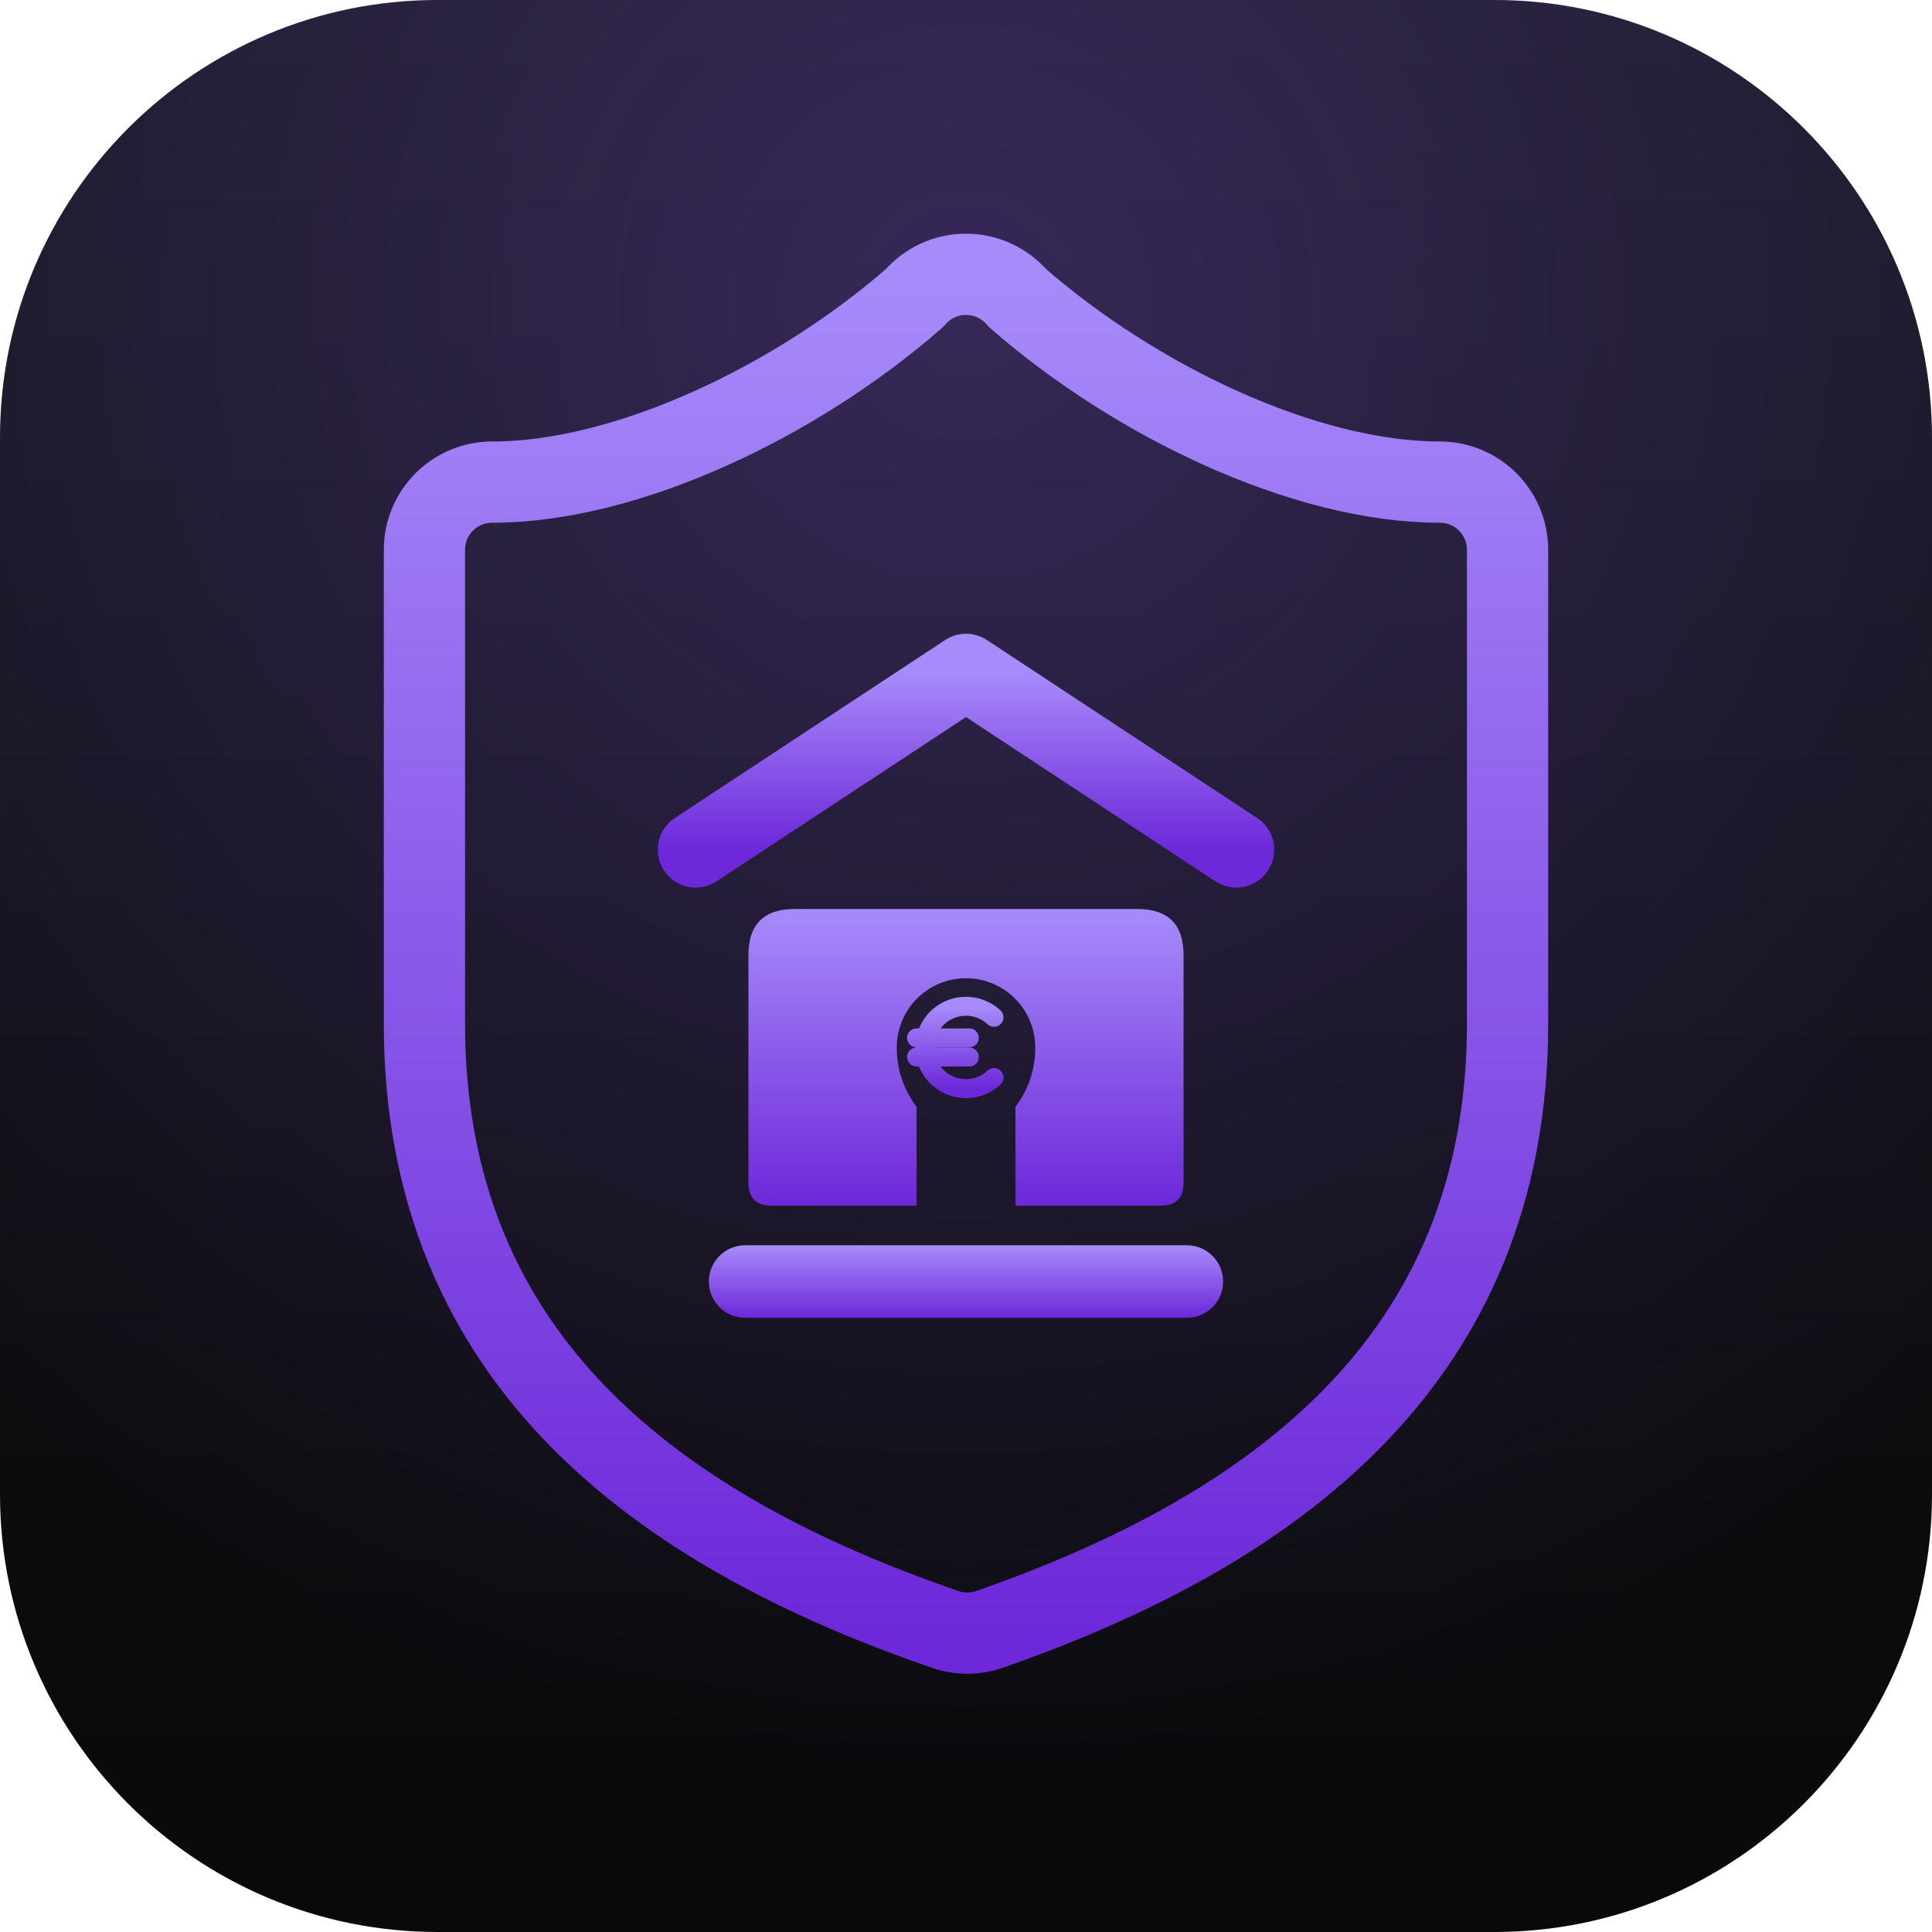
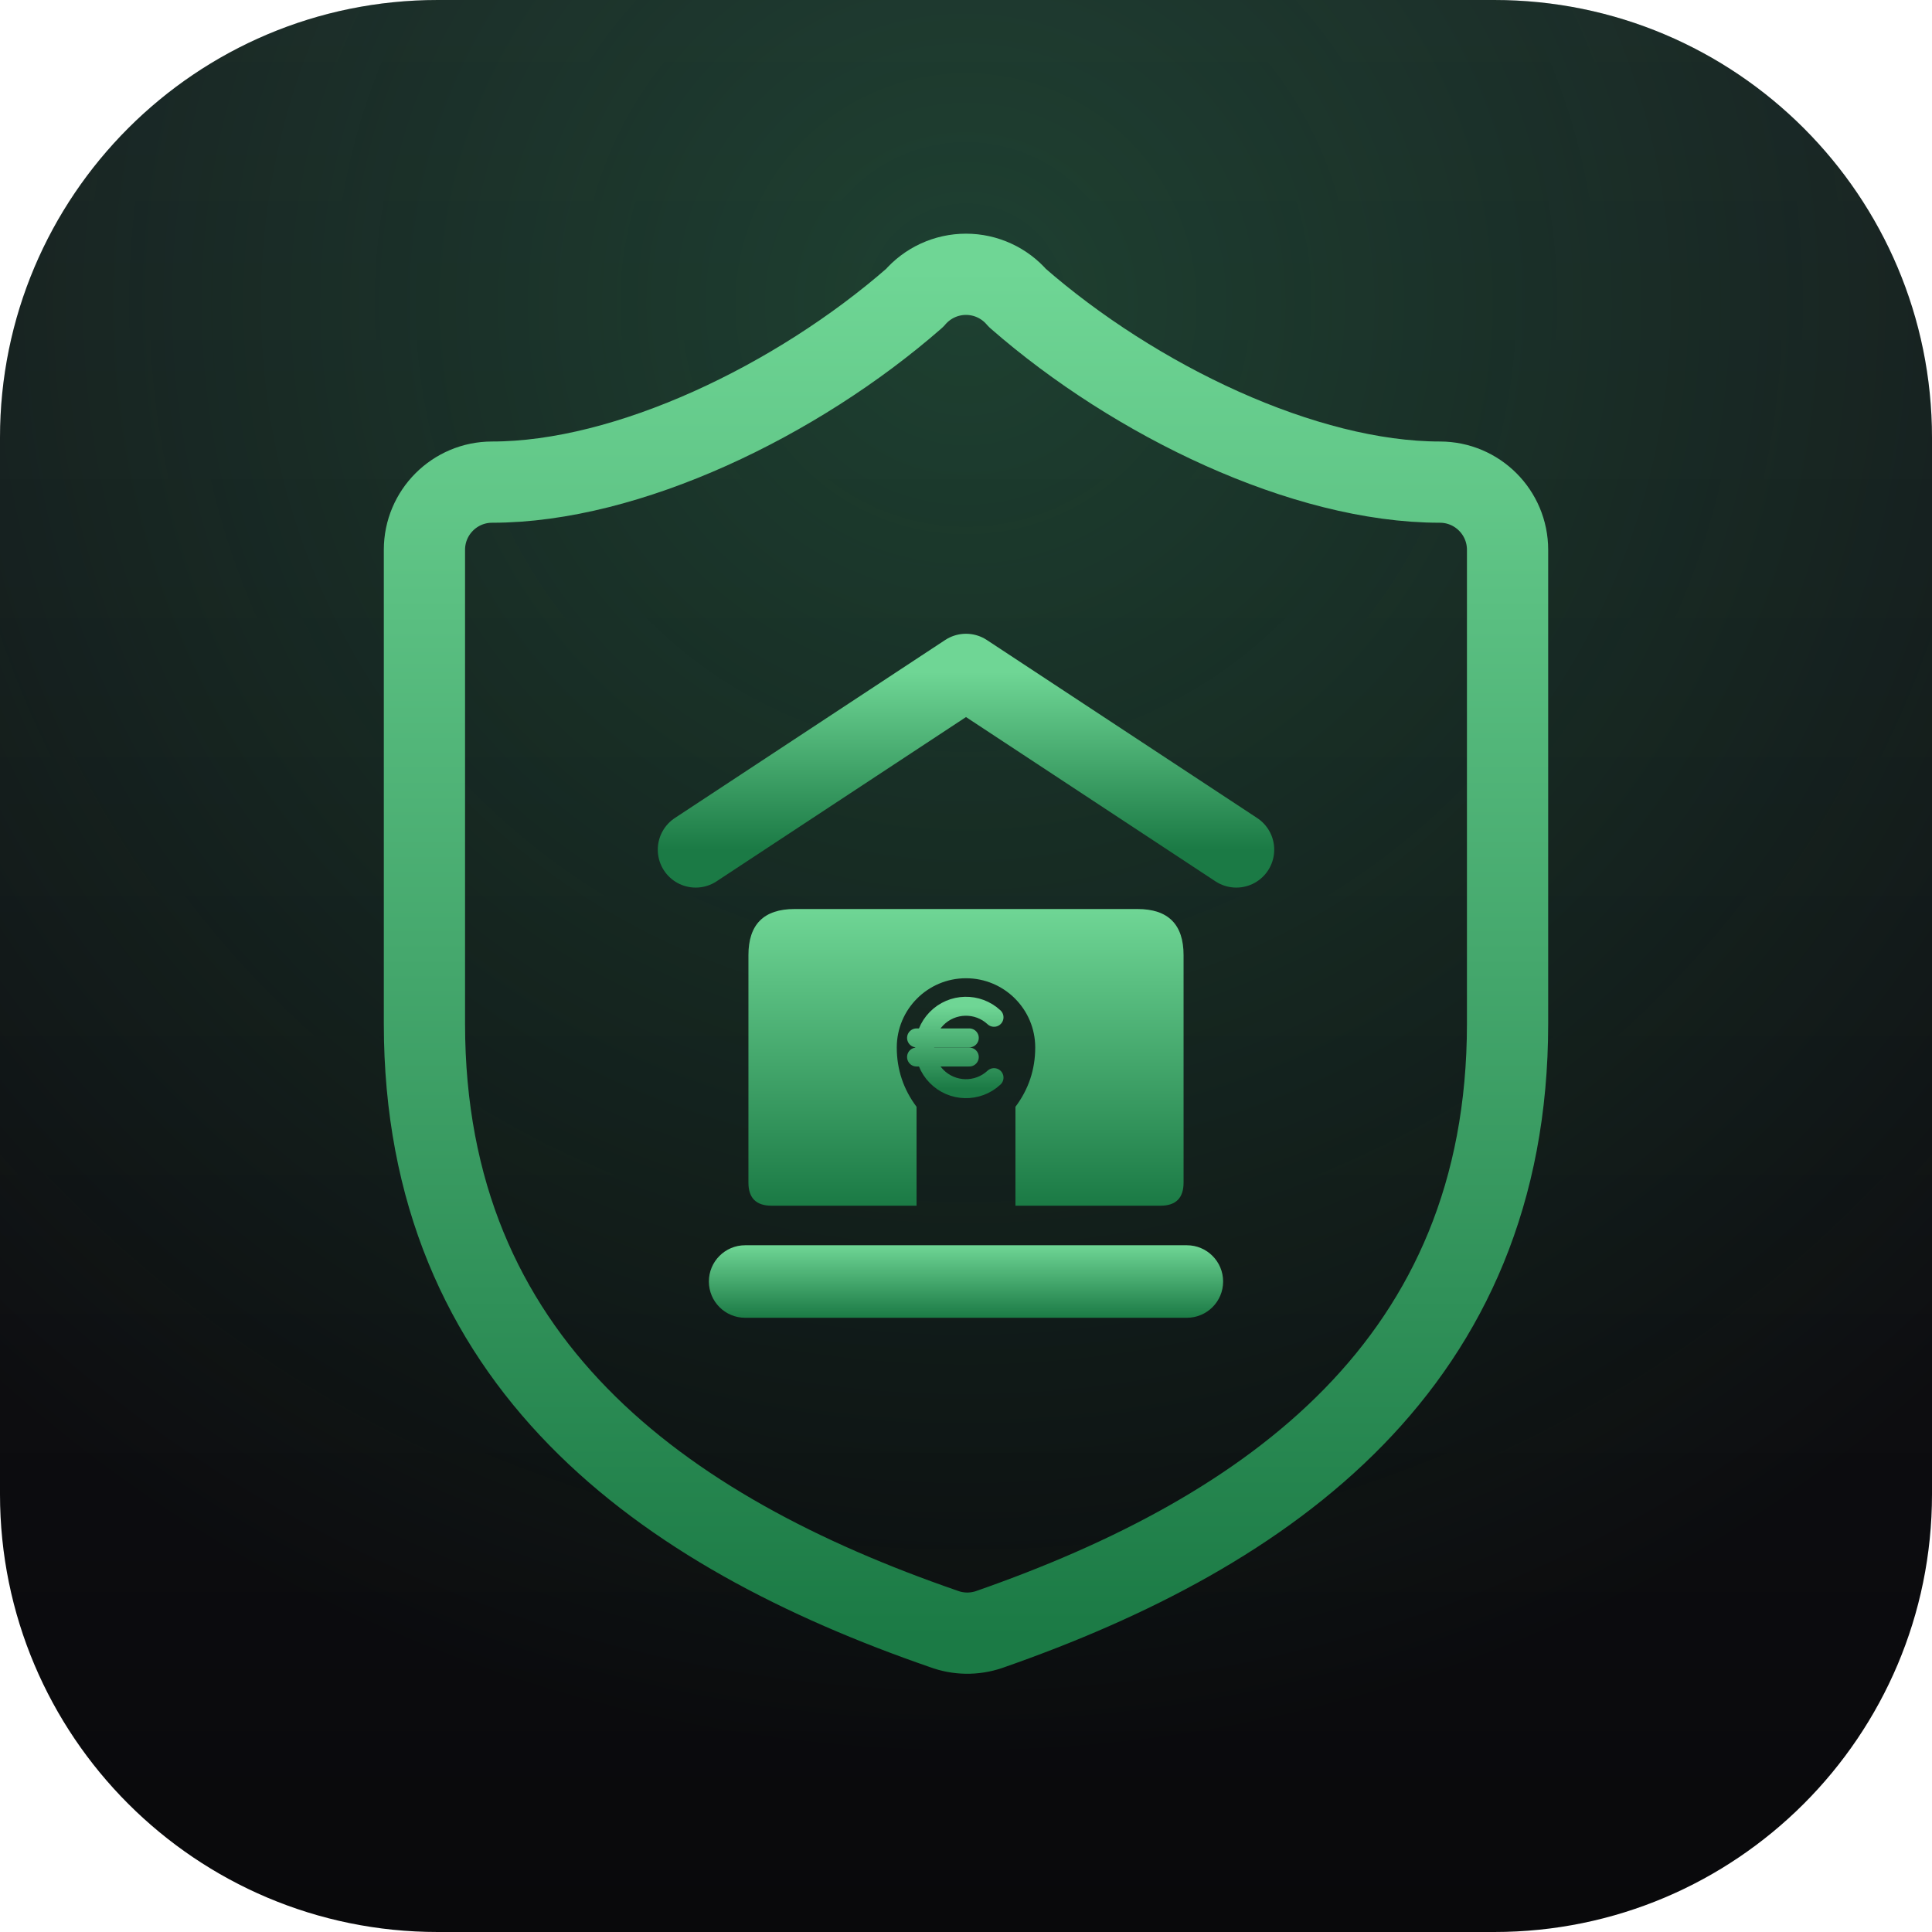
<svg xmlns="http://www.w3.org/2000/svg" viewBox="0 0 512 512" role="img" aria-label="Oikonomia">
  <defs>
    <linearGradient id="mark" x1="0" y1="0" x2="0" y2="1">
-       <stop offset="0" stop-color="#a78bfa" />
-       <stop offset="1" stop-color="#6d28d9" />
+       <stop offset="0" stop-color="#6fd695" />
+       <stop offset="1" stop-color="#1b7a45" />
    </linearGradient>
    <linearGradient id="plate" x1="0" y1="0" x2="0" y2="1">
      <stop offset="0" stop-color="#17171d" />
      <stop offset="1" stop-color="#09090b" />
    </linearGradient>
    <radialGradient id="glow" cx="0.5" cy="0.16" r="0.75">
-       <stop offset="0" stop-color="#8b5cf6" stop-opacity="0.28" />
-       <stop offset="1" stop-color="#8b5cf6" stop-opacity="0" />
+       <stop offset="0" stop-color="#35b06b" stop-opacity="0.28" />
+       <stop offset="1" stop-color="#35b06b" stop-opacity="0" />
    </radialGradient>
  </defs>
  <rect width="512" height="512" rx="116" fill="url(#plate)" />
  <rect width="512" height="512" rx="116" fill="url(#glow)" />
  <g transform="translate(256 256) scale(0.78) translate(-256 -256)">
    <g transform="translate(-20 -23.4) scale(23)">
      <path fill="none" stroke="url(#mark)" stroke-width="1.2" stroke-linecap="round" stroke-linejoin="round" d="M20 13c0 5-3.5 7.5-7.66 8.95a1 1 0 0 1-.67-.01C7.5 20.5 4 18 4 13V6a1 1 0 0 1 1-1c2 0 4.5-1.2 6.24-2.72a1 1 0 0 1 1.52 0C14.5 3.8 17 5 19 5a1 1 0 0 1 1 1z" />
    </g>
    <g transform="translate(256 240) scale(0.56) translate(-256 -238)">
      <path d="M 92 196 L 256 88 L 420 196" fill="none" stroke="url(#mark)" stroke-width="46" stroke-linecap="round" stroke-linejoin="round" />
      <path fill-rule="evenodd" fill="url(#mark)" d="         M 152 232 L 360 232 Q 388 232 388 260 L 388 398 Q 388 412 374 412         L 286 412 L 286 352 Q 298 336 298 316 A 42 42 0 1 0 214 316         Q 214 336 226 352 L 226 412 L 138 412 Q 124 412 124 398 L 124 260         Q 124 232 152 232 Z" />
      <rect x="100" y="436" width="312" height="44" rx="22" fill="url(#mark)" />
      <path fill="none" stroke="url(#mark)" stroke-width="11.5" stroke-linecap="round" d="M 273 297.7 A 25 25 0 1 0 273 334.3 M 226 310.2 H 258 M 226 321.8 H 258" />
    </g>
  </g>
</svg>
